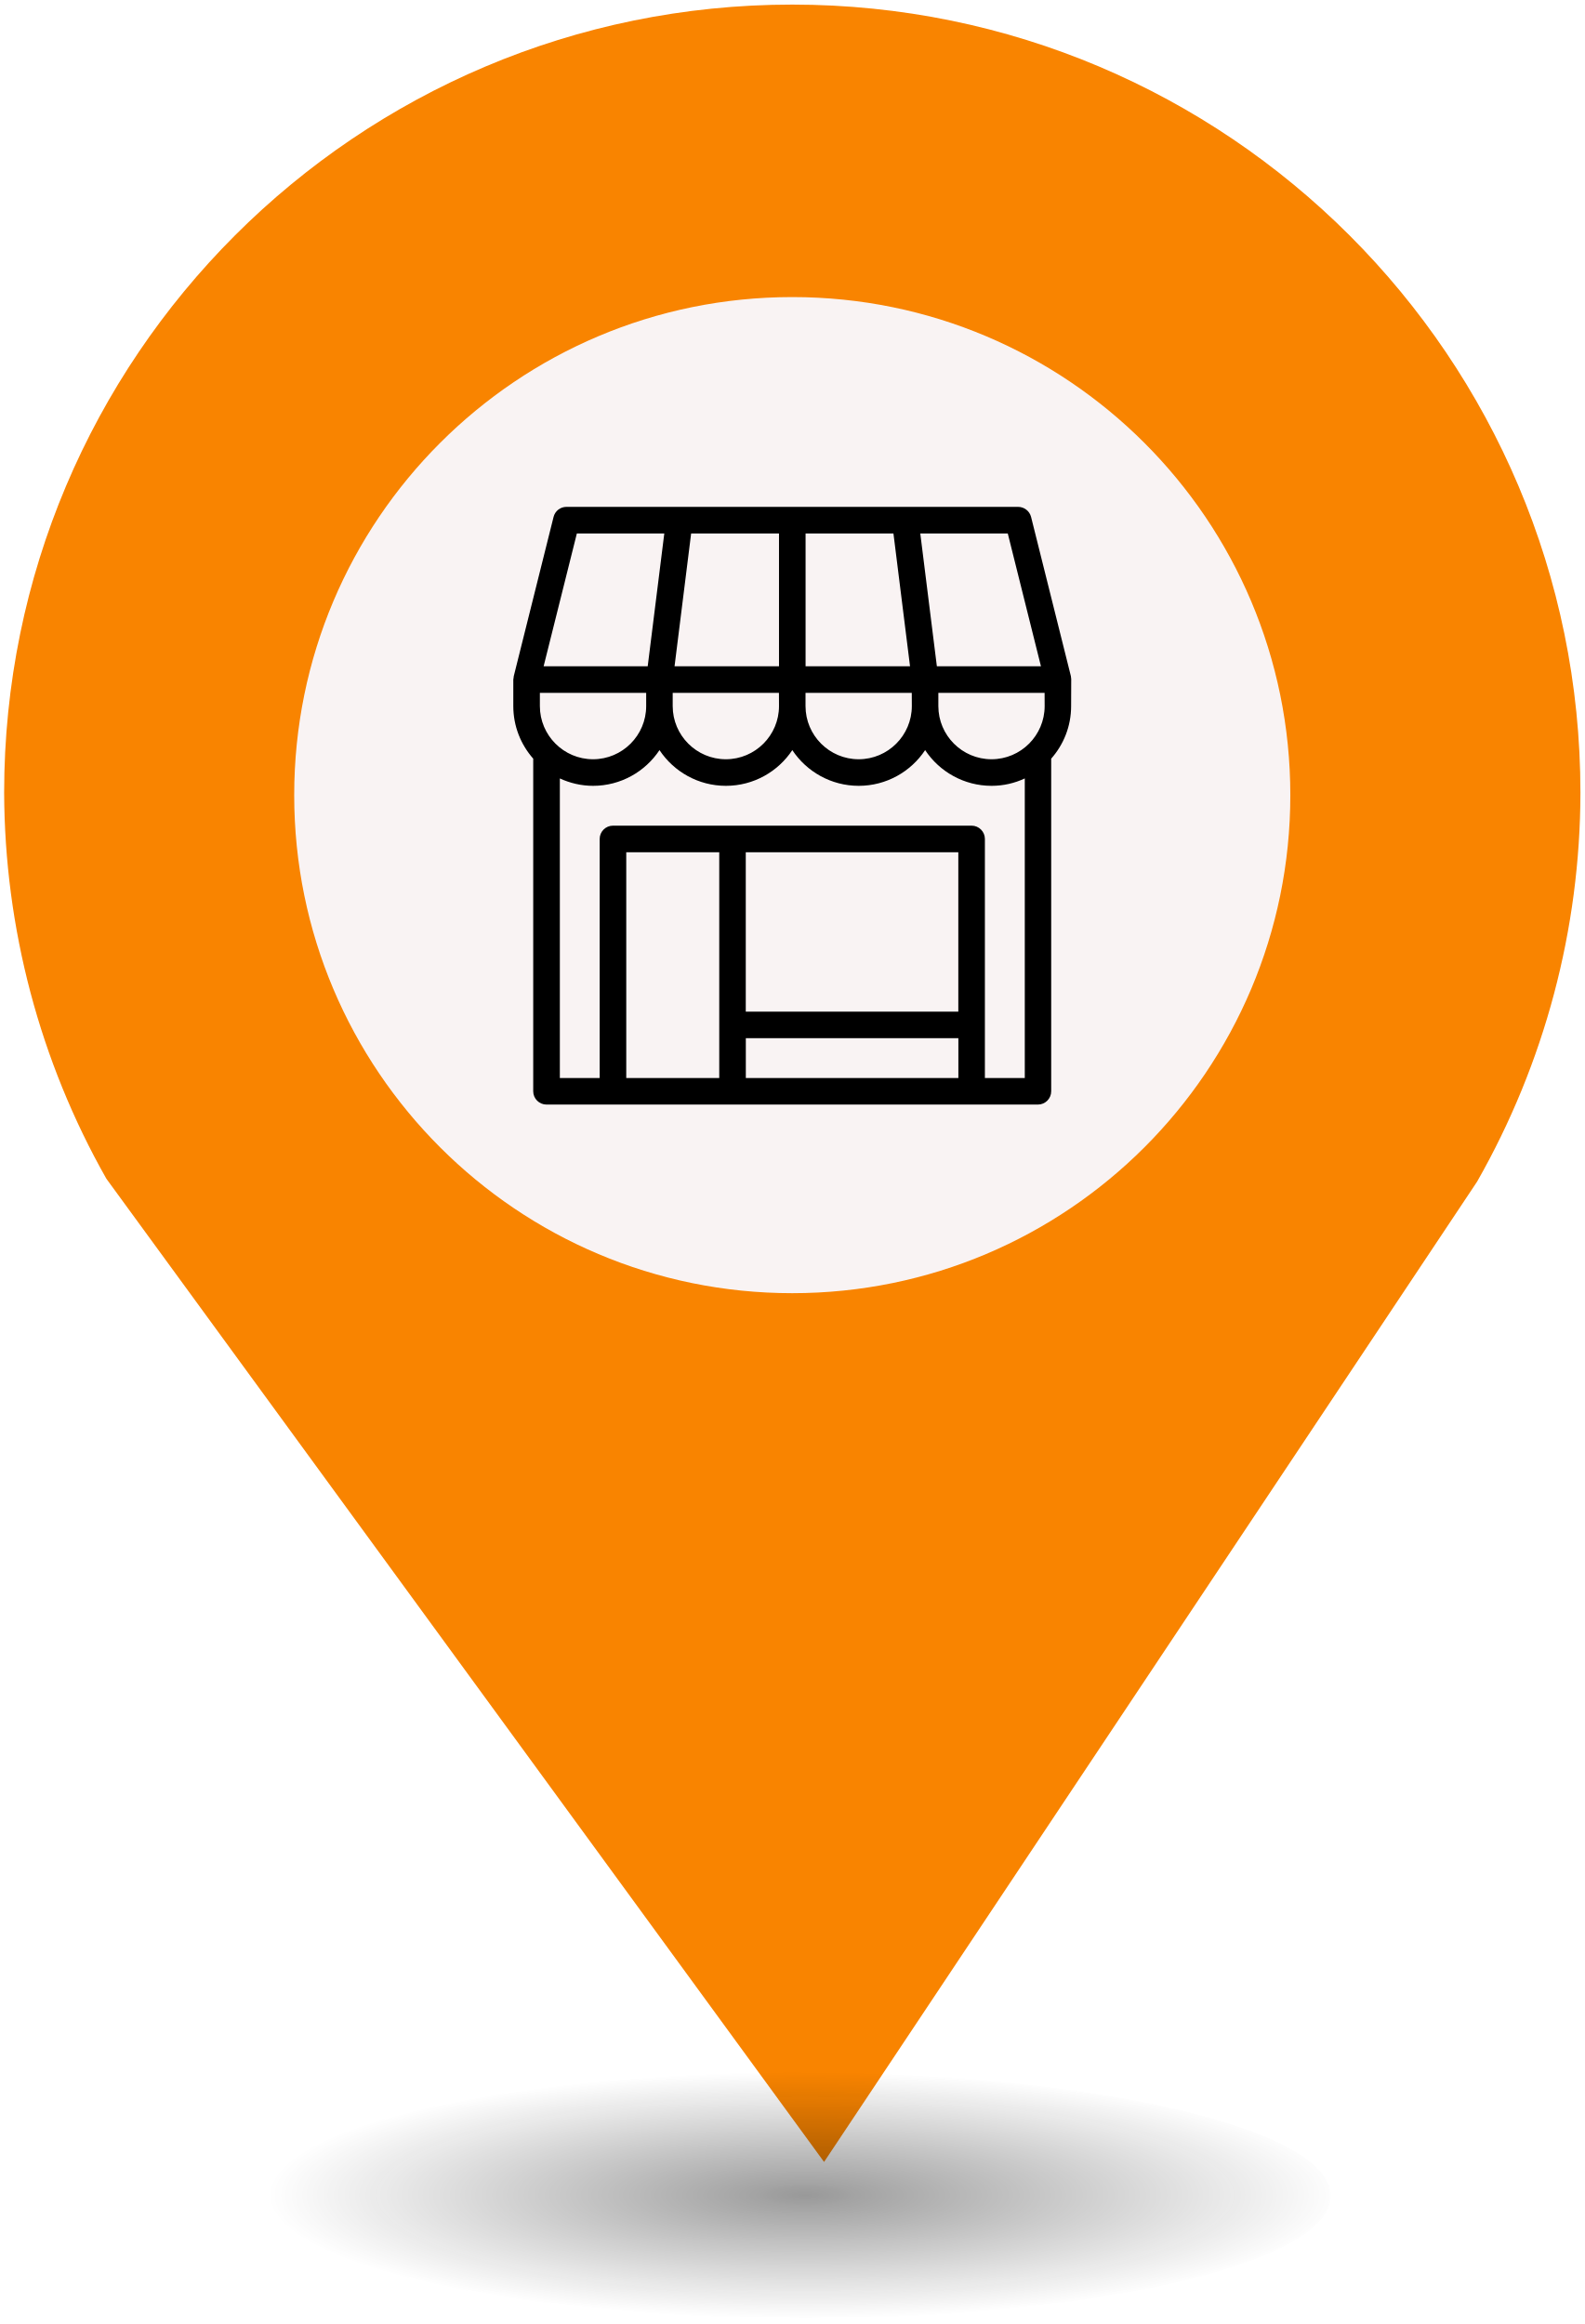
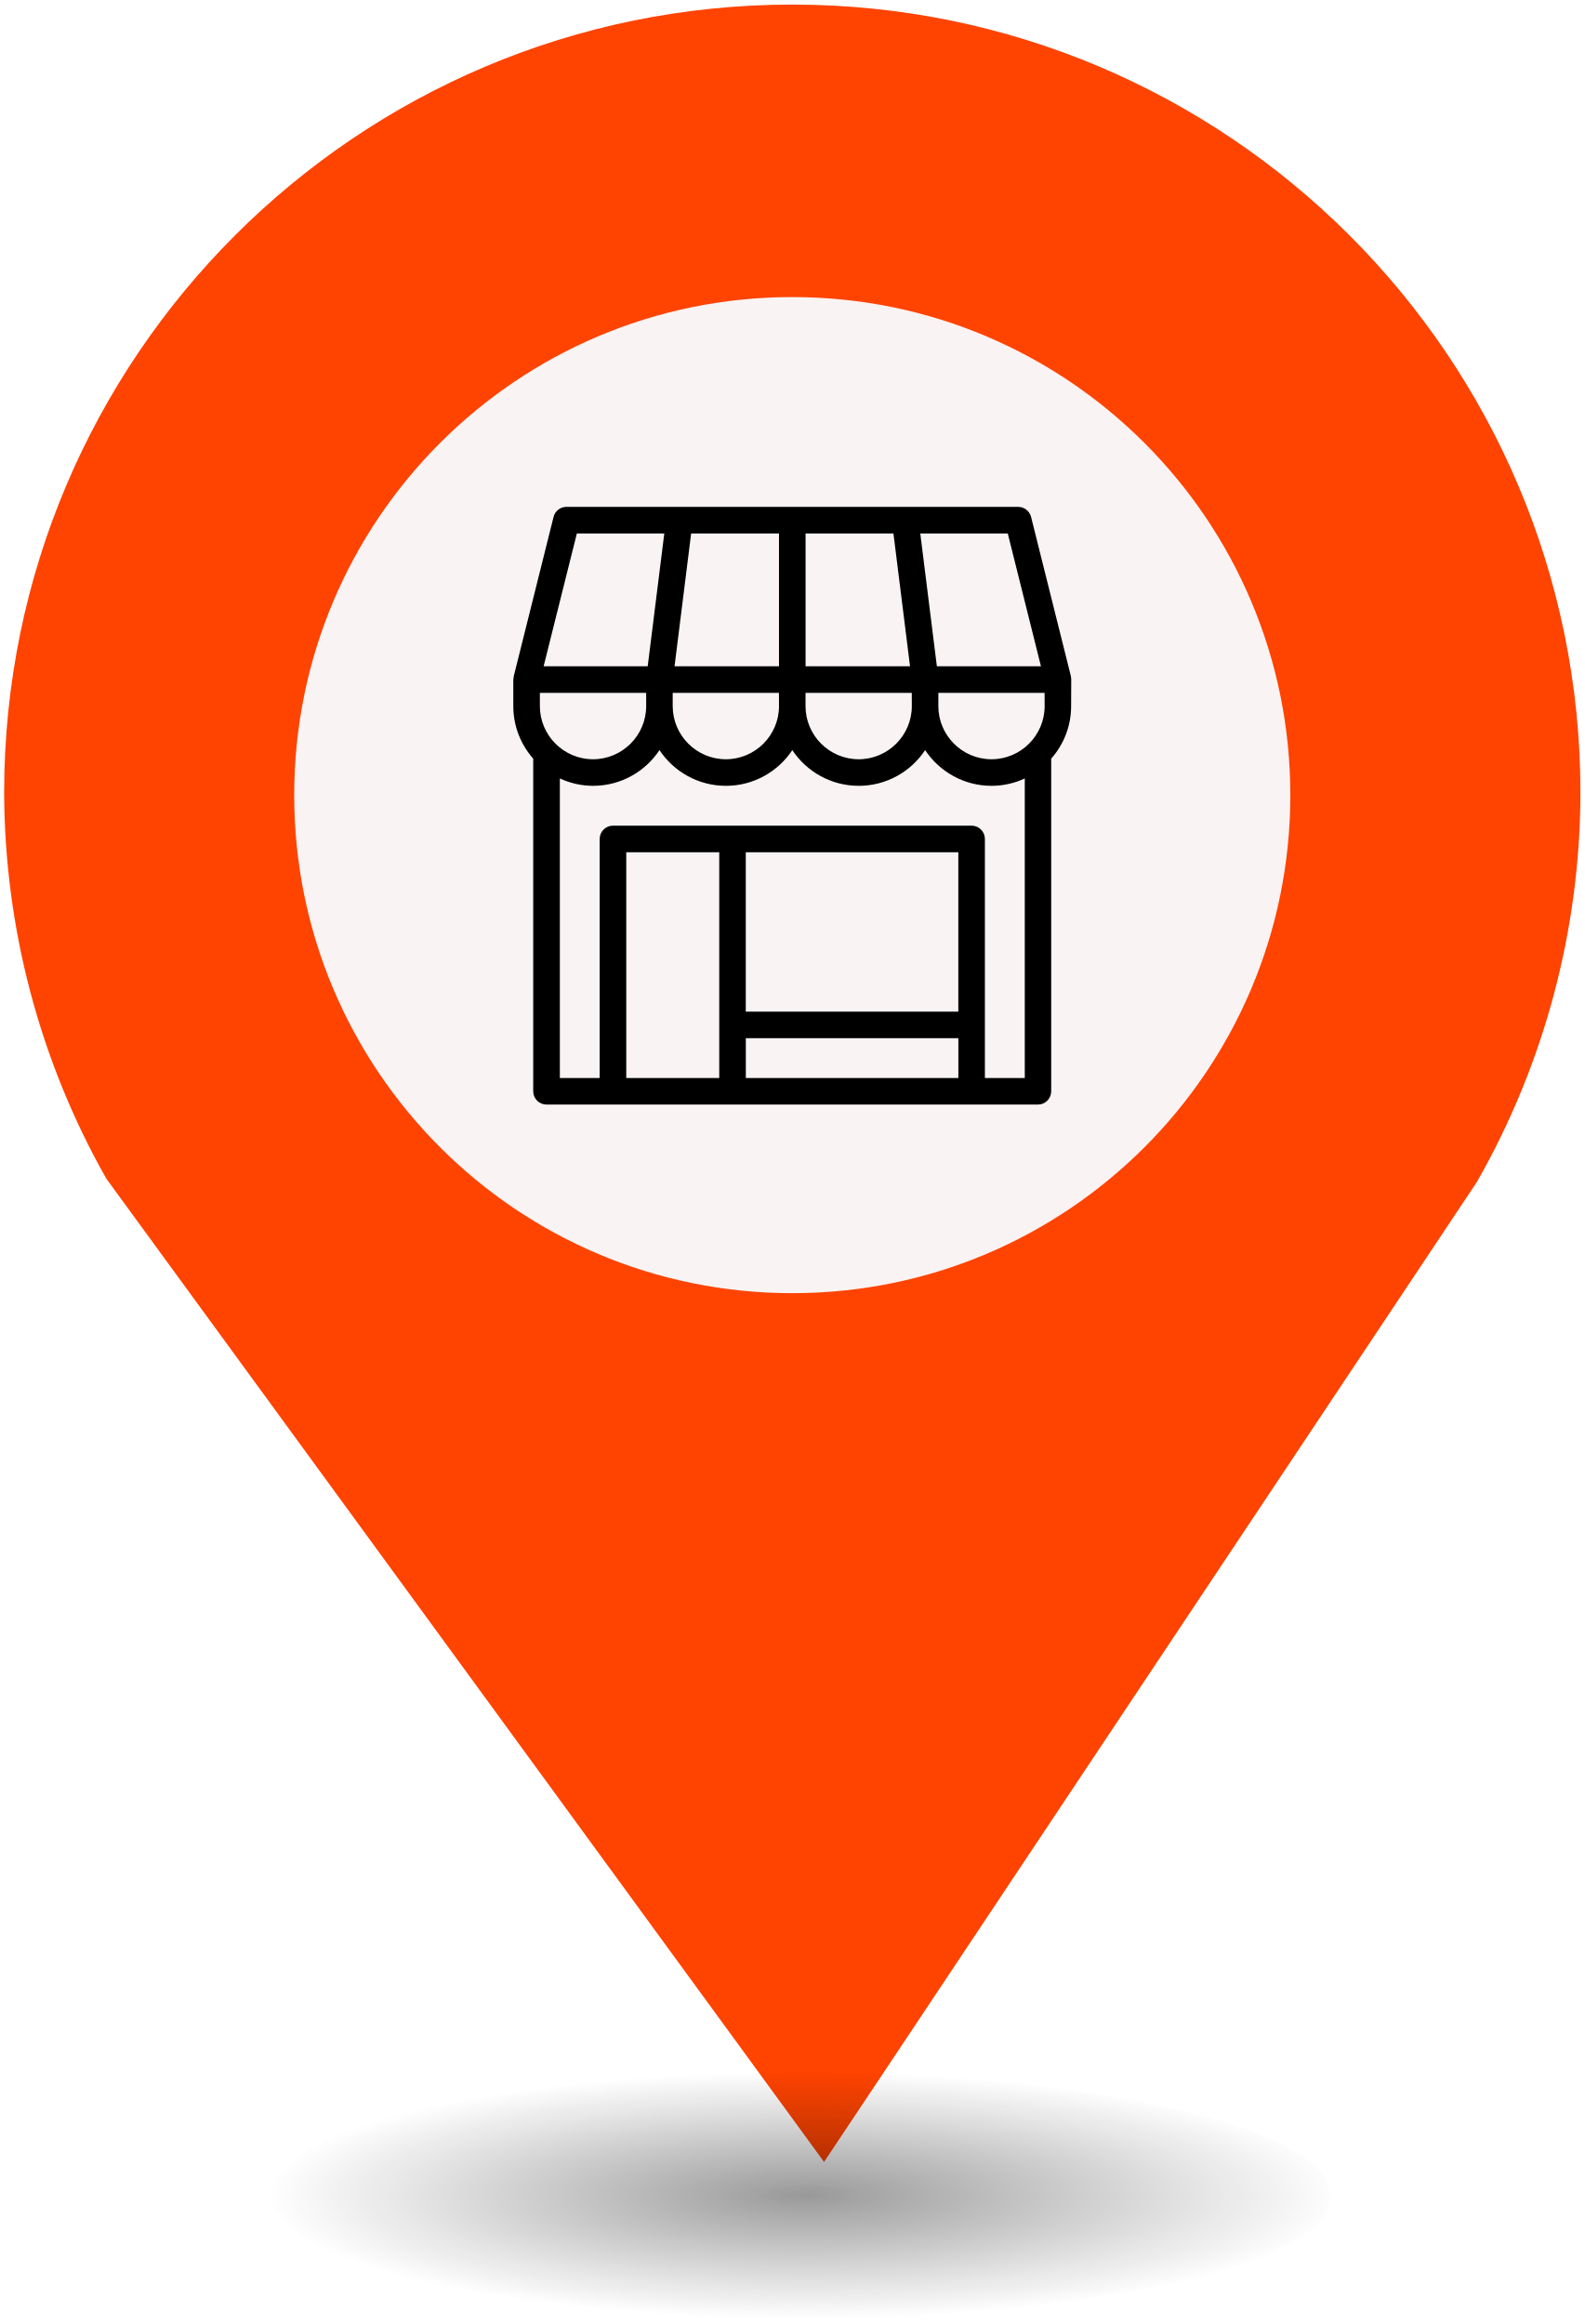
<svg xmlns="http://www.w3.org/2000/svg" height="44px" width="30px" version="1.1" viewBox="0 0 29.989 43.988" id="svg16">
  <defs id="defs7">
    <radialGradient id="a" gradientUnits="userSpaceOnUse" cy="127.6" cx="-42.75" gradientTransform="matrix(4.274964,0,0,0.98163,197.9983,-82.0888)" r="2.384">
      <stop stop-color="#010101" offset="0" id="stop2" />
      <stop stop-opacity="0" stop-color="#090909" offset="1" id="stop4" />
    </radialGradient>
  </defs>
  <g id="g26" transform="translate(-2.0760358e-7,-1.618116)">
-     <path style="fill:#f98400;stroke-width:4.275" id="path9" d="m 14.994,1.705 c -8.239,0 -14.917,6.678 -14.917,14.917 0.009,2.562 0.673,5.079 1.935,7.307 L 15.596,42.539 27.956,23.984 c 1.278,-2.244 1.952,-4.78 1.956,-7.362 C 29.911,8.383 23.233,1.705 14.994,1.705 Z" />
+     <path style="fill:#FF4300;stroke-width:4.275" id="path9" d="m 14.994,1.705 c -8.239,0 -14.917,6.678 -14.917,14.917 0.009,2.562 0.673,5.079 1.935,7.307 L 15.596,42.539 27.956,23.984 c 1.278,-2.244 1.952,-4.78 1.956,-7.362 C 29.911,8.383 23.233,1.705 14.994,1.705 Z" />
    <circle style="fill:#f9f3f3;stroke-width:4.275" id="circle11" r="9.427" cx="14.994" cy="16.668" />
    <ellipse style="opacity:0.4;fill:url(#a);stroke-width:4.275" id="ellipse13" cx="14.994" cy="43.18" ry="2.339" rx="10.193" />
    <rect style="fill:none;stroke-width:4.275" x="8.259" y="9.828" width="13.472" height="13.369" ry="0" rx="0" id="replace" />
    <svg version="1.1" x="8.5" y="10" viewBox="0 0 100 100" xml:space="preserve" id="svg8" width="100" height="100">
      <defs id="defs12" />
      <path d="m 11.774,4.48 c 0,-0.001 0,-0.001 0,-0.003 0,-0.005 -0.001,-0.01 -0.001,-0.015 -0.001,-0.014 -0.003,-0.026 -0.005,-0.039 0,-0.001 0,-0.003 0,-0.005 L 11.014,1.402 C 10.985,1.29 10.884,1.212 10.768,1.212 H 8.631 6.494 4.357 2.22 c -0.116,0 -0.216,0.078 -0.244,0.191 l -0.754,3.017 c 0,0.001 0,0.003 0,0.005 -0.003,0.013 -0.004,0.026 -0.005,0.039 -0.001,0.004 -0.003,0.009 -0.003,0.014 0,0.001 0,0.001 0,0.003 V 4.983 c 0,0.382 0.143,0.729 0.378,0.996 0,0.004 -0.001,0.006 -0.001,0.01 v 6.285 c 0,0.138 0.113,0.251 0.251,0.251 h 1.257 2.263 4.525 1.257 c 0.138,0 0.251,-0.113 0.251,-0.251 V 5.989 c 0,-0.004 -0.001,-0.006 -0.001,-0.01 0.235,-0.266 0.378,-0.613 0.378,-0.996 z m -0.503,0.503 c 0,0.554 -0.451,1.006 -1.006,1.006 -0.554,0 -1.006,-0.451 -1.006,-1.006 V 4.732 h 2.011 z m -2.514,0 c 0,0.554 -0.451,1.006 -1.006,1.006 -0.554,0 -1.006,-0.451 -1.006,-1.006 V 4.732 h 2.011 z m -2.514,0 c 0,0.554 -0.451,1.006 -1.006,1.006 -0.554,0 -1.006,-0.451 -1.006,-1.006 V 4.732 h 2.011 z m -2.514,0 c 0,0.554 -0.451,1.006 -1.006,1.006 -0.554,0 -1.006,-0.451 -1.006,-1.006 V 4.732 H 3.729 Z M 11.201,4.229 H 9.231 L 8.917,1.715 h 1.656 z m -2.478,0 H 6.746 V 1.715 H 8.409 Z M 6.243,1.715 V 4.229 H 4.266 L 4.58,1.715 Z m -3.826,0 H 4.072 L 3.758,4.229 H 1.788 Z M 5.614,7.749 h 4.023 v 3.017 H 5.614 Z M 5.112,12.023 H 3.352 V 7.749 h 1.76 z m 0.503,0 v -0.754 h 4.023 v 0.754 z m 4.525,0 V 7.497 c 0,-0.138 -0.113,-0.251 -0.251,-0.251 H 5.363 3.1 c -0.138,0 -0.251,0.113 -0.251,0.251 V 12.023 H 2.095 V 6.352 c 0.191,0.088 0.404,0.14 0.629,0.14 0.524,0 0.987,-0.269 1.257,-0.676 0.27,0.407 0.733,0.676 1.257,0.676 0.524,0 0.987,-0.269 1.257,-0.676 0.27,0.407 0.733,0.676 1.257,0.676 0.524,0 0.987,-0.269 1.257,-0.676 0.27,0.407 0.733,0.676 1.257,0.676 0.225,0 0.437,-0.05 0.629,-0.14 v 5.671 z" id="path2" style="stroke-width:0.126" />
    </svg>
  </g>
</svg>
